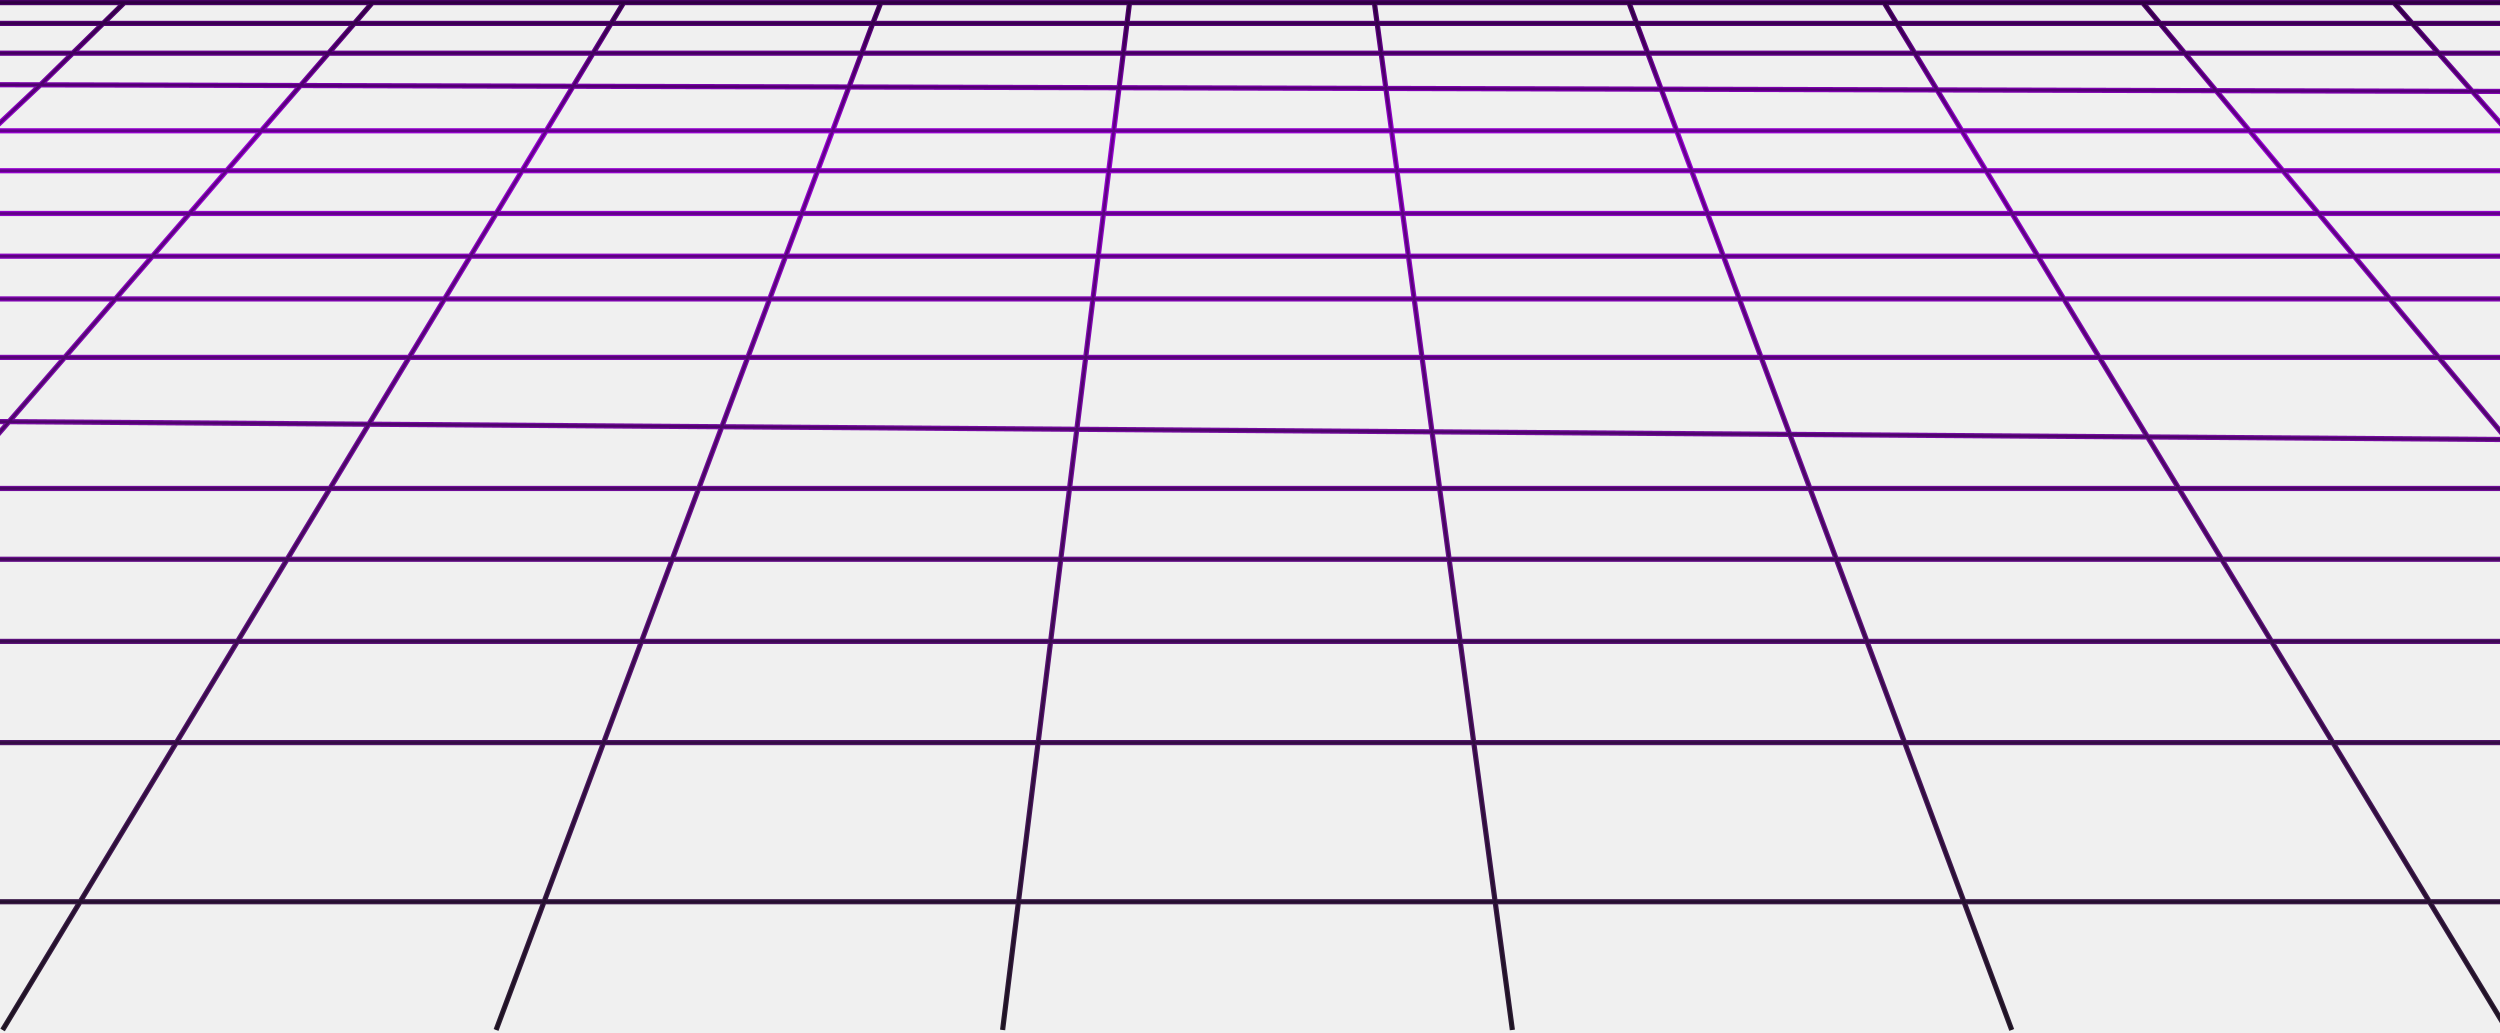
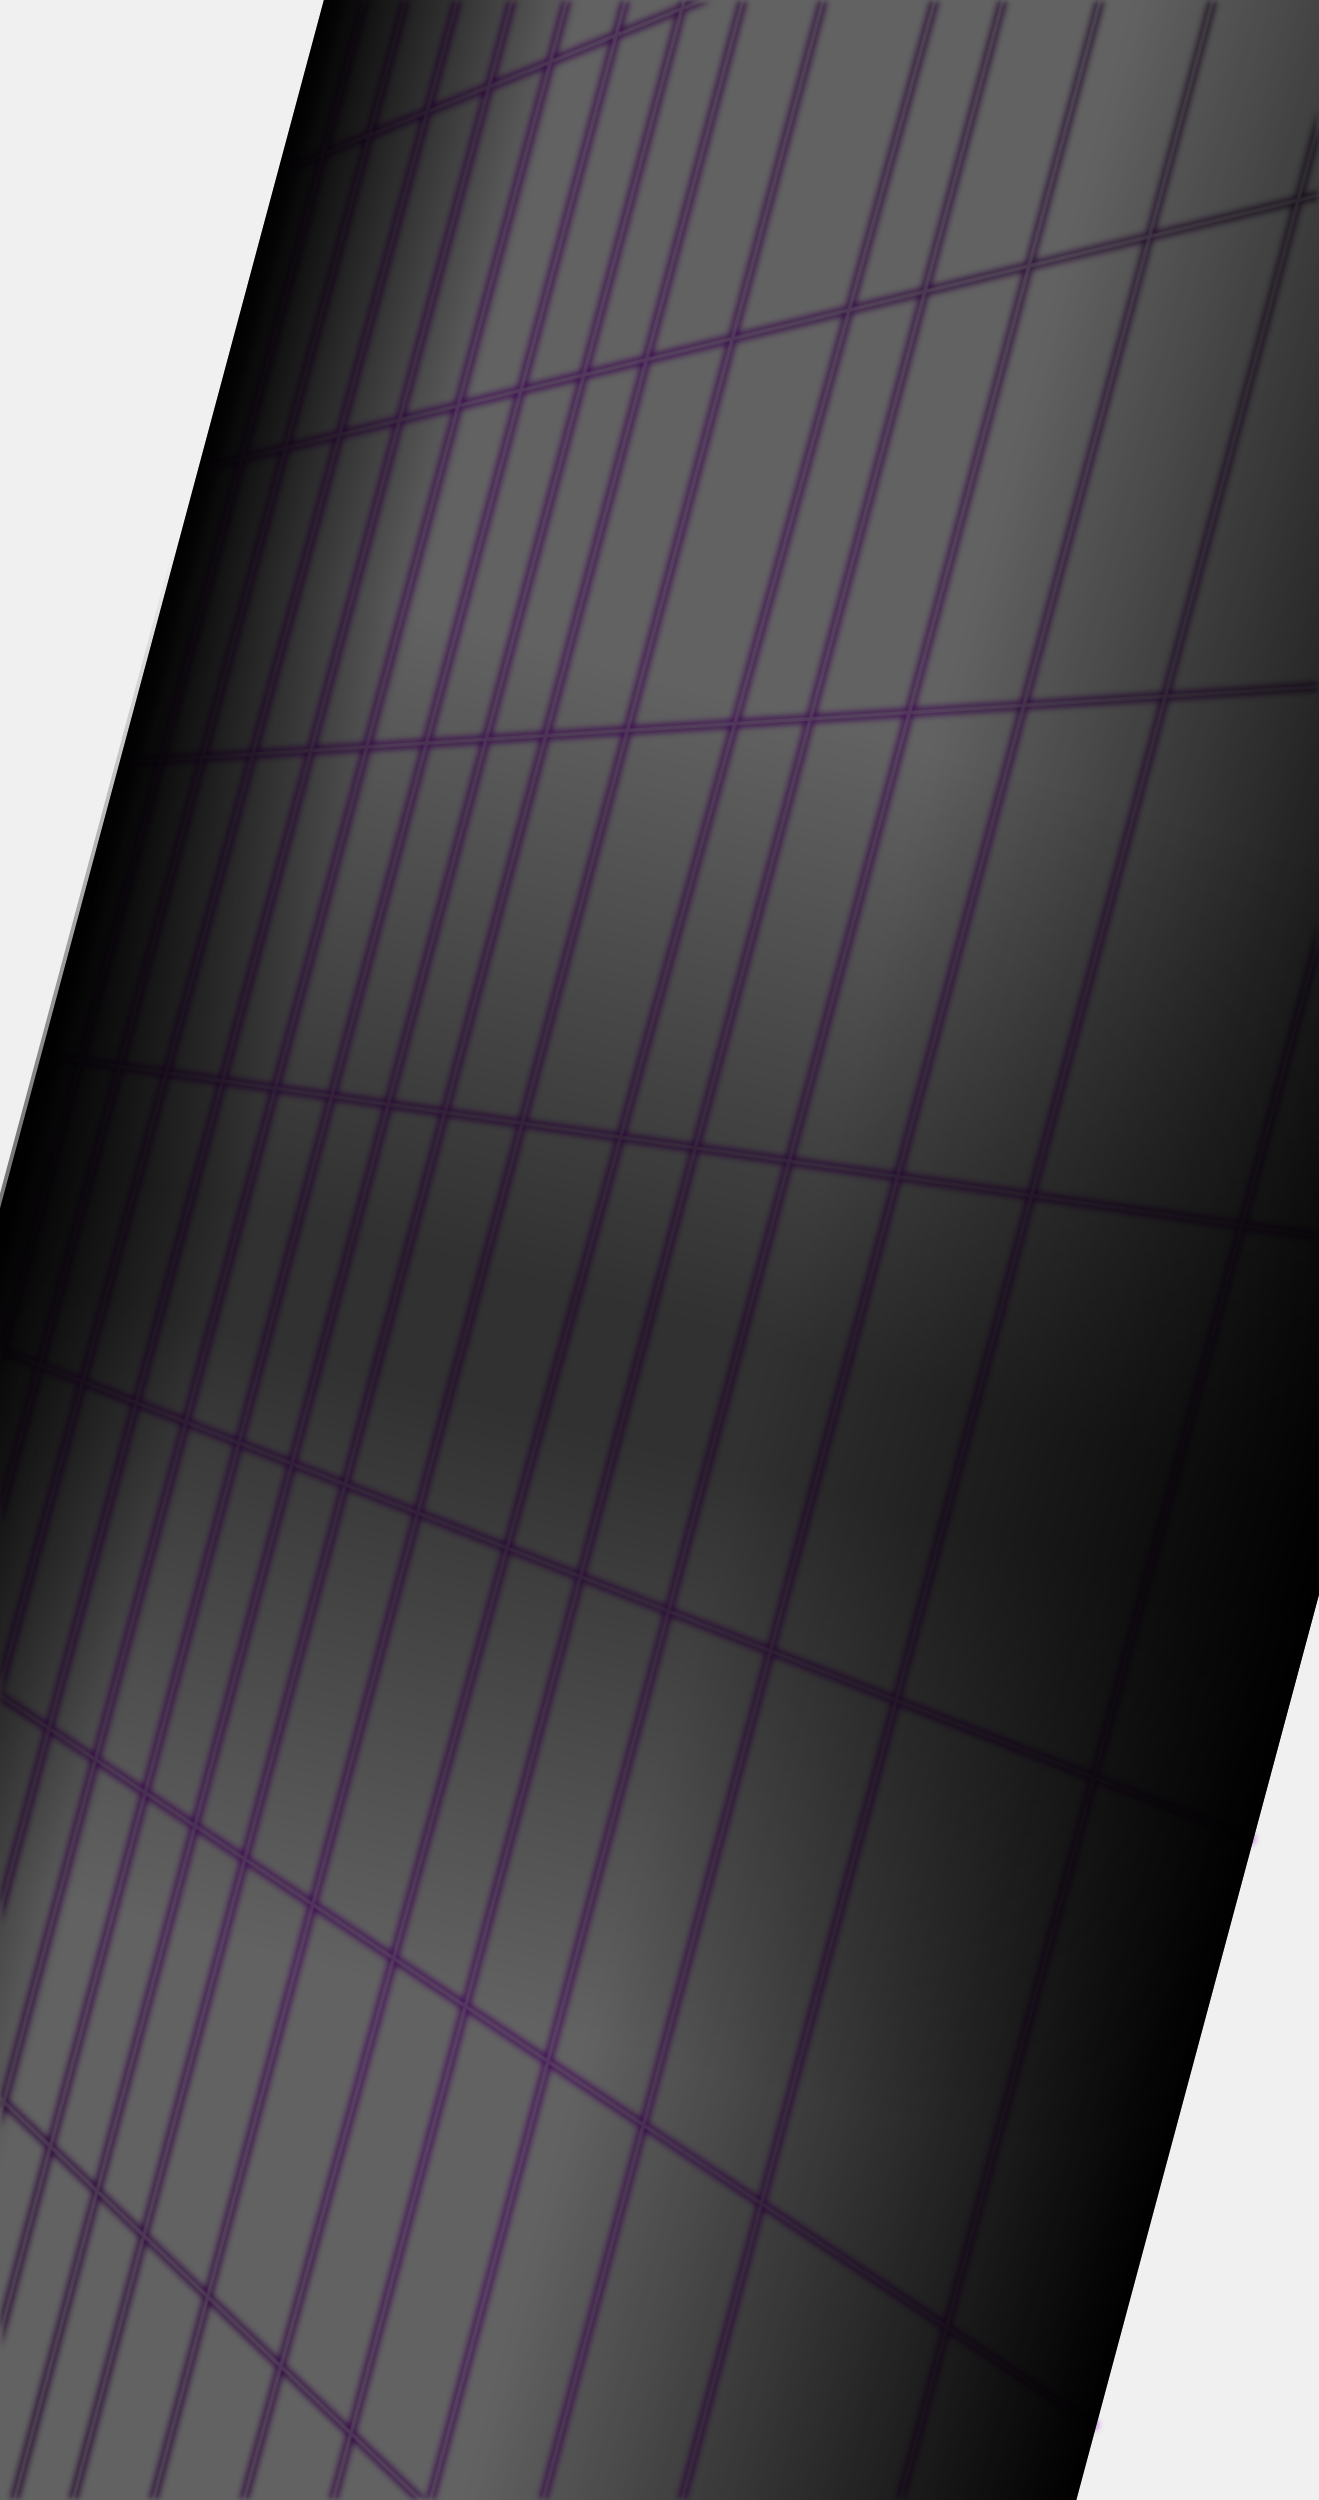
- <svg xmlns="http://www.w3.org/2000/svg" width="1920" height="793" viewBox="0 0 1920 793" fill="none">
-   <path d="M2 791L479 2M770 791L782.167 692.537M782.167 692.537L797.27 570.322M782.167 692.537H417.847M782.167 692.537H1148.27M797.27 570.322L806.876 492.588M797.27 570.322H1131.85M797.27 570.322H463.583M806.876 492.588L814.667 429.537M806.876 492.588H492.673M806.876 492.588H1121.41M814.667 429.537L821.392 375.123M814.667 429.537H1112.94M814.667 429.537H516.268M821.392 375.123L827.006 329.688M821.392 375.123H536.631M821.392 375.123H1105.63M827.006 329.688L833.826 274.501M827.006 329.688L1099.79 331.641M827.006 329.688L554.364 327.736M833.826 274.501L839.376 229.588M833.826 274.501H574.286M833.826 274.501H1092.11M839.376 229.588L843.432 196.767M839.376 229.588H591.094M839.376 229.588H1086.08M843.432 196.767L847.488 163.946M843.432 196.767H1081.67M843.432 196.767H603.376M847.488 163.946L851.544 131.125M847.488 163.946H615.659M847.488 163.946H1077.26M851.544 131.125L855.333 100.463M851.544 131.125H1072.85M851.544 131.125H627.941M855.333 100.463L859.422 67.371M855.333 100.463H639.415M855.333 100.463H1068.73M859.422 67.371L862.697 40.867M859.422 67.371L652.007 66.815M859.422 67.371L1064.36 67.921M862.697 40.867L865.525 17.979M862.697 40.867H1060.72M862.697 40.867H661.718M865.525 17.979L867.5 2M865.525 17.979H670.283M865.525 17.979H1057.65M867.5 2H286M867.5 2H1055.5M1161.5 791L1148.27 692.537M1148.27 692.537L1131.85 570.322M1148.27 692.537H1508.31M1131.85 570.322L1121.41 492.588M1131.85 570.322H1462.77M1121.41 492.588L1112.94 429.537M1121.41 492.588H1433.8M1112.94 429.537L1105.63 375.123M1112.94 429.537H1410.31M1105.63 375.123L1099.79 331.641M1105.63 375.123H1390.03M1099.79 331.641L1092.11 274.501M1099.79 331.641L1374.56 333.608M1092.11 274.501L1086.08 229.588M1092.11 274.501H1352.54M1086.08 229.588L1081.67 196.767M1086.08 229.588H1335.8M1081.67 196.767L1077.26 163.946M1081.67 196.767H1323.57M1077.26 163.946L1072.85 131.125M1077.26 163.946H1311.34M1072.85 131.125L1068.73 100.463M1072.85 131.125H1299.11M1068.73 100.463L1064.36 67.921M1068.73 100.463H1287.69M1064.36 67.921L1060.72 40.867M1064.36 67.921L1275.78 68.489M1060.72 40.867L1057.65 17.979M1060.72 40.867H1265.48M1057.65 17.979L1055.5 2M1057.65 17.979H1256.95M1055.5 2H1251M1545 791L1508.31 692.537M1508.31 692.537L1462.77 570.322M1508.31 692.537H1865.79M1462.77 570.322L1433.8 492.588M1462.77 570.322H1791.67M1433.8 492.588L1410.31 429.537M1433.8 492.588H1744.52M1410.31 429.537L1390.03 375.123M1410.31 429.537H1706.29M1390.03 375.123L1374.56 333.608M1390.03 375.123H1673.29M1374.56 333.608L1352.54 274.501M1374.56 333.608L1649.3 335.575M1352.54 274.501L1335.8 229.588M1352.54 274.501H1612.26M1335.8 229.588L1323.57 196.767M1335.8 229.588H1585.02M1323.57 196.767L1311.34 163.946M1323.57 196.767H1565.12M1311.34 163.946L1299.11 131.125M1311.34 163.946H1545.21M1299.11 131.125L1287.69 100.463M1299.11 131.125H1525.31M1287.69 100.463L1275.78 68.489M1287.69 100.463H1506.71M1275.78 68.489L1265.48 40.867M1275.78 68.489L1487.67 69.058M1265.48 40.867L1256.95 17.979M1265.48 40.867H1470.57M1256.95 17.979L1251 2M1256.95 17.979H1456.69M1251 2H1447M1925.5 791L1865.79 692.537M1865.79 692.537L1791.67 570.322M1865.79 692.537H1925.5M1791.67 570.322L1744.52 492.588M1791.67 570.322H1925.5M1744.52 492.588L1706.29 429.537M1744.52 492.588H1925.5M1706.29 429.537L1673.29 375.123M1706.29 429.537H1925.5M1673.29 375.123L1649.3 335.575M1673.29 375.123H1925.5M1649.3 335.575L1612.26 274.501M1649.3 335.575L1925.5 337.552L1872.89 274.501M1612.26 274.501L1585.02 229.588M1612.26 274.501H1872.89M1585.02 229.588L1565.12 196.767M1585.02 229.588H1835.41M1565.12 196.767L1545.21 163.946M1565.12 196.767H1808.02M1545.21 163.946L1525.31 131.125M1545.21 163.946H1780.64M1525.31 131.125L1506.71 100.463M1525.31 131.125H1753.25M1506.71 100.463L1487.67 69.058M1506.71 100.463H1727.66M1487.67 69.058L1470.57 40.867M1487.67 69.058L1701.94 69.633M1470.57 40.867L1456.69 17.979M1470.57 40.867H1677.93M1456.69 17.979L1447 2M1456.69 17.979H1658.83M1447 2H1645.5M1872.89 274.501L1835.41 229.588M1872.89 274.501H1925.5M1835.41 229.588L1808.02 196.767M1835.41 229.588H1925.5M1808.02 196.767L1780.64 163.946M1808.02 196.767H1925.5M1780.64 163.946L1753.25 131.125M1780.64 163.946H1925.5M1753.25 131.125L1727.66 100.463M1753.25 131.125H1925.5M1727.66 100.463L1701.94 69.633M1727.66 100.463H1925.5L1898.73 70.161M1701.94 69.633L1677.93 40.867M1701.94 69.633L1898.73 70.161M1677.93 40.867L1658.83 17.979M1677.93 40.867H1872.84M1658.83 17.979L1645.5 2M1658.83 17.979H1852.62M1645.5 2H1838.5M1898.73 70.161L1872.84 40.867M1898.73 70.161L1925.5 70.233M1872.84 40.867L1852.62 17.979M1872.84 40.867H1925.5M1852.62 17.979L1838.5 2M1852.62 17.979H1925.5M1838.5 2H1925.5M381 791L417.847 692.537M417.847 692.537L463.583 570.322M417.847 692.537H-5M463.583 570.322L492.673 492.588M463.583 570.322H-5M492.673 492.588L516.268 429.537M492.673 492.588H-5M516.268 429.537L536.631 375.123M516.268 429.537H-5M536.631 375.123L554.364 327.736M536.631 375.123H-5M554.364 327.736L574.286 274.501M554.364 327.736L6.911 323.818M574.286 274.501L591.094 229.588M574.286 274.501H49.679M591.094 229.588L603.376 196.767M591.094 229.588H88.629M603.376 196.767L615.659 163.946M603.376 196.767H117.093M615.659 163.946L627.941 131.125M615.659 163.946H145.556M627.941 131.125L639.415 100.463M627.941 131.125H174.019M639.415 100.463L652.007 66.815M639.415 100.463H200.61M652.007 66.815L661.718 40.867M652.007 66.815L230.772 65.684M661.718 40.867L670.283 17.979M661.718 40.867H252.293M670.283 17.979L676.5 2M670.283 17.979H272.143M-5 337.552L6.911 323.818M6.911 323.818L49.679 274.501M6.911 323.818L-5 323.732M49.679 274.501L88.629 229.588M49.679 274.501H-5M88.629 229.588L117.093 196.767M88.629 229.588H-5M117.093 196.767L145.556 163.946M117.093 196.767H-5M145.556 163.946L174.019 131.125M145.556 163.946H-5M174.019 131.125L200.61 100.463M174.019 131.125H-6.5V100.463M200.61 100.463L230.772 65.684M200.61 100.463H-6.5M230.772 65.684L252.293 40.867M230.772 65.684L31.046 65.148M252.293 40.867L272.143 17.979M252.293 40.867H55.829M272.143 17.979L286 2M272.143 17.979H79.191M286 2H95.5M-6.5 100.463L31.046 65.148M31.046 65.148L55.829 40.867M31.046 65.148L-5 65.051M55.829 40.867L79.191 17.979M55.829 40.867H-5M79.191 17.979L95.5 2M79.191 17.979H-5M95.5 2H-5" stroke="url(#paint0_linear_35_122)" stroke-width="4" />
-   <path opacity="0.35" d="M2 791L479 2M770 791L782.167 692.537M782.167 692.537L797.27 570.322M782.167 692.537H417.847M782.167 692.537H1148.27M797.27 570.322L806.876 492.588M797.27 570.322H1131.85M797.27 570.322H463.583M806.876 492.588L814.667 429.537M806.876 492.588H492.673M806.876 492.588H1121.41M814.667 429.537L821.392 375.123M814.667 429.537H1112.94M814.667 429.537H516.268M821.392 375.123L827.006 329.688M821.392 375.123H536.631M821.392 375.123H1105.63M827.006 329.688L833.826 274.501M827.006 329.688L1099.79 331.641M827.006 329.688L554.364 327.737M833.826 274.501L839.376 229.588M833.826 274.501H574.286M833.826 274.501H1092.11M839.376 229.588L843.432 196.767M839.376 229.588H591.094M839.376 229.588H1086.08M843.432 196.767L847.488 163.946M843.432 196.767H1081.67M843.432 196.767H603.376M847.488 163.946L851.544 131.125M847.488 163.946H615.659M847.488 163.946H1077.26M851.544 131.125L855.333 100.463M851.544 131.125H1072.85M851.544 131.125H627.941M855.333 100.463L859.422 67.371M855.333 100.463H639.415M855.333 100.463H1068.73M859.422 67.371L862.697 40.867M859.422 67.371L652.007 66.815M859.422 67.371L1064.36 67.921M862.697 40.867L865.525 17.979M862.697 40.867H1060.72M862.697 40.867H661.718M865.525 17.979L867.5 2M865.525 17.979H670.283M865.525 17.979H1057.65M867.5 2H286M867.5 2H1055.5M1161.5 791L1148.27 692.537M1148.27 692.537L1131.85 570.322M1148.27 692.537H1508.31M1131.85 570.322L1121.41 492.588M1131.85 570.322H1462.77M1121.41 492.588L1112.94 429.537M1121.41 492.588H1433.8M1112.94 429.537L1105.63 375.123M1112.94 429.537H1410.31M1105.63 375.123L1099.79 331.641M1105.63 375.123H1390.03M1099.79 331.641L1092.11 274.501M1099.79 331.641L1374.56 333.608M1092.11 274.501L1086.08 229.588M1092.11 274.501H1352.54M1086.08 229.588L1081.67 196.767M1086.08 229.588H1335.8M1081.67 196.767L1077.26 163.946M1081.67 196.767H1323.57M1077.26 163.946L1072.85 131.125M1077.26 163.946H1311.34M1072.85 131.125L1068.73 100.463M1072.85 131.125H1299.11M1068.73 100.463L1064.36 67.921M1068.73 100.463H1287.69M1064.36 67.921L1060.72 40.867M1064.36 67.921L1275.78 68.489M1060.72 40.867L1057.65 17.979M1060.72 40.867H1265.48M1057.65 17.979L1055.5 2M1057.65 17.979H1256.95M1055.5 2H1251M1545 791L1508.31 692.537M1508.31 692.537L1462.77 570.322M1508.31 692.537H1865.79M1462.77 570.322L1433.8 492.588M1462.77 570.322H1791.67M1433.8 492.588L1410.31 429.537M1433.8 492.588H1744.52M1410.31 429.537L1390.03 375.123M1410.31 429.537H1706.29M1390.03 375.123L1374.56 333.608M1390.03 375.123H1673.29M1374.56 333.608L1352.54 274.501M1374.56 333.608L1649.3 335.575M1352.54 274.501L1335.8 229.588M1352.54 274.501H1612.26M1335.8 229.588L1323.57 196.767M1335.8 229.588H1585.02M1323.57 196.767L1311.34 163.946M1323.57 196.767H1565.12M1311.34 163.946L1299.11 131.125M1311.34 163.946H1545.21M1299.11 131.125L1287.69 100.463M1299.11 131.125H1525.31M1287.69 100.463L1275.78 68.489M1287.69 100.463H1506.71M1275.78 68.489L1265.48 40.867M1275.78 68.489L1487.67 69.058M1265.48 40.867L1256.95 17.979M1265.48 40.867H1470.57M1256.95 17.979L1251 2M1256.95 17.979H1456.69M1251 2H1447M1925.5 791L1865.79 692.537M1865.79 692.537L1791.67 570.322M1865.79 692.537H1925.5M1791.67 570.322L1744.52 492.588M1791.67 570.322H1925.5M1744.52 492.588L1706.29 429.537M1744.52 492.588H1925.5M1706.29 429.537L1673.29 375.123M1706.29 429.537H1925.5M1673.29 375.123L1649.3 335.575M1673.29 375.123H1925.5M1649.3 335.575L1612.26 274.501M1649.3 335.575L1925.5 337.552L1872.89 274.501M1612.26 274.501L1585.02 229.588M1612.26 274.501H1872.89M1585.02 229.588L1565.12 196.767M1585.02 229.588H1835.41M1565.12 196.767L1545.21 163.946M1565.12 196.767H1808.02M1545.21 163.946L1525.31 131.125M1545.21 163.946H1780.64M1525.31 131.125L1506.71 100.463M1525.31 131.125H1753.25M1506.71 100.463L1487.67 69.058M1506.71 100.463H1727.66M1487.67 69.058L1470.57 40.867M1487.67 69.058L1701.94 69.633M1470.57 40.867L1456.69 17.979M1470.57 40.867H1677.93M1456.69 17.979L1447 2M1456.69 17.979H1658.83M1447 2H1645.5M1872.89 274.501L1835.41 229.588M1872.89 274.501H1925.5M1835.41 229.588L1808.02 196.767M1835.41 229.588H1925.5M1808.02 196.767L1780.64 163.946M1808.02 196.767H1925.5M1780.64 163.946L1753.25 131.125M1780.64 163.946H1925.5M1753.25 131.125L1727.66 100.463M1753.25 131.125H1925.5M1727.66 100.463L1701.94 69.633M1727.66 100.463H1925.5L1898.73 70.161M1701.94 69.633L1677.93 40.867M1701.94 69.633L1898.73 70.161M1677.93 40.867L1658.83 17.979M1677.93 40.867H1872.84M1658.83 17.979L1645.5 2M1658.83 17.979H1852.62M1645.5 2H1838.5M1898.73 70.161L1872.84 40.867M1898.73 70.161L1925.5 70.233M1872.84 40.867L1852.62 17.979M1872.84 40.867H1925.5M1852.62 17.979L1838.5 2M1852.62 17.979H1925.5M1838.5 2H1925.5M381 791L417.847 692.537M417.847 692.537L463.583 570.322M417.847 692.537H-5M463.583 570.322L492.673 492.588M463.583 570.322H-5M492.673 492.588L516.268 429.537M492.673 492.588H-5M516.268 429.537L536.631 375.123M516.268 429.537H-5M536.631 375.123L554.364 327.737M536.631 375.123H-5M554.364 327.737L574.286 274.501M554.364 327.737L6.911 323.818M574.286 274.501L591.094 229.588M574.286 274.501H49.679M591.094 229.588L603.376 196.767M591.094 229.588H88.629M603.376 196.767L615.659 163.946M603.376 196.767H117.093M615.659 163.946L627.941 131.125M615.659 163.946H145.556M627.941 131.125L639.415 100.463M627.941 131.125H174.019M639.415 100.463L652.007 66.815M639.415 100.463H200.61M652.007 66.815L661.718 40.867M652.007 66.815L230.772 65.684M661.718 40.867L670.283 17.979M661.718 40.867H252.293M670.283 17.979L676.5 2M670.283 17.979H272.143M-5 337.552L6.911 323.818M6.911 323.818L49.679 274.501M6.911 323.818L-5 323.732M49.679 274.501L88.629 229.588M49.679 274.501H-5M88.629 229.588L117.093 196.767M88.629 229.588H-5M117.093 196.767L145.556 163.946M117.093 196.767H-5M145.556 163.946L174.019 131.125M145.556 163.946H-5M174.019 131.125L200.61 100.463M174.019 131.125H-6.5V100.463M200.61 100.463L230.772 65.684M200.61 100.463H-6.5M230.772 65.684L252.293 40.867M230.772 65.684L31.046 65.148M252.293 40.867L272.143 17.979M252.293 40.867H55.829M272.143 17.979L286 2M272.143 17.979H79.191M286 2H95.5M-6.5 100.463L31.046 65.148M31.046 65.148L55.829 40.867M31.046 65.148L-5 65.051M55.829 40.867L79.191 17.979M55.829 40.867H-5M79.191 17.979L95.5 2M79.191 17.979H-5M95.5 2H-5" stroke="black" stroke-width="2" />
+ <svg xmlns="http://www.w3.org/2000/svg" width="375" height="711" viewBox="0 0 375 711" fill="none">
+   <g filter="url(#filter0_f_78_137)">
+     <path d="M268.126 852.76L-51.215 547.864M356.41 523.282L311.114 505.55M311.114 505.55L254.891 483.541M311.114 505.55L269.234 661.846M311.114 505.55L353.198 348.488M254.891 483.541L219.131 469.542M254.891 483.541L293.352 340.002M254.891 483.541L216.533 626.695M219.131 469.542L190.125 458.187M219.131 469.542L183.012 604.338M219.131 469.542L255.287 334.604M190.125 458.187L165.093 448.388M190.125 458.187L224.412 330.226M190.125 458.187L155.824 586.203M165.093 448.388L144.192 440.206M165.093 448.388L132.359 570.553M165.093 448.388L197.767 326.448M144.192 440.206L118.804 430.267M144.192 440.206L176.474 323.429M144.192 440.206L111.925 556.924M118.804 430.267L98.142 422.179M118.804 430.267L88.969 541.612M118.804 430.267L148.494 319.462M98.142 422.179L83.044 416.269M98.142 422.179L69.602 528.695M98.142 422.179L126.501 316.343M83.044 416.269L67.945 410.358M83.044 416.269L110.429 314.064M83.044 416.269L55.449 519.255M67.945 410.358L52.846 404.447M67.945 410.358L41.295 509.815M67.945 410.358L94.357 311.785M52.846 404.447L38.741 398.926M52.846 404.447L78.286 309.506M52.846 404.447L27.142 500.375M38.741 398.926L23.517 392.966M38.741 398.926L13.921 491.556M38.741 398.926L63.271 307.377M23.517 392.966L11.325 388.193M23.517 392.966L-0.589 481.878M23.517 392.966L47.336 305.118M11.325 388.193L0.795 384.071M11.325 388.193L34.088 303.239M11.325 388.193L-11.778 474.415M0.795 384.071L-6.555 381.194M0.795 384.071L-21.648 467.832M0.795 384.071L22.88 301.65M-6.555 381.194L-73.4 630.662M-6.555 381.194L15.056 300.54M401.414 355.325L353.198 348.488M353.198 348.488L293.352 340.002M353.198 348.488L394.586 194.028M293.352 340.002L255.287 334.604M293.352 340.002L331.392 198.035M255.287 334.604L224.412 330.226M255.287 334.604L291.198 200.584M224.412 330.226L197.767 326.448M224.412 330.226L258.596 202.651M197.767 326.448L176.474 323.429M197.767 326.448L230.46 204.435M176.474 323.429L148.494 319.462M176.474 323.429L208.994 205.797M148.494 319.462L126.501 316.343M148.494 319.462L178.431 207.735M126.501 316.343L110.429 314.064M126.501 316.343L155.208 209.207M110.429 314.064L94.357 311.785M110.429 314.064L138.237 210.283M94.357 311.785L78.286 309.506M94.357 311.785L121.266 211.359M78.286 309.506L63.271 307.377M78.286 309.506L104.296 212.435M63.271 307.377L47.336 305.118M63.271 307.377L88.441 213.441M47.336 305.118L34.088 303.239M47.336 305.118L71.908 214.489M34.088 303.239L22.88 301.65M34.088 303.239L57.626 215.395M22.88 301.65L15.056 300.54M22.88 301.65L45.791 216.145M15.056 300.54L37.529 216.669M445.498 190.8L394.586 194.028M394.586 194.028L331.392 198.035M394.586 194.028L435.678 40.668M331.392 198.035L291.198 200.584M331.392 198.035L369.199 56.936M291.198 200.584L258.596 202.651M291.198 200.584L326.916 67.283M258.596 202.651L230.46 204.435M258.596 202.651L292.619 75.675M230.46 204.435L208.994 205.797M230.46 204.435L263.021 82.918M208.994 205.797L178.431 207.735M208.994 205.797L241.508 88.182M178.431 207.735L155.208 209.207M178.431 207.735L208.287 96.312M155.208 209.207L138.237 210.283M155.208 209.207L183.856 102.29M138.237 210.283L121.266 211.359M138.237 210.283L166.003 106.659M121.266 211.359L104.296 212.435M121.266 211.359L148.15 111.027M104.296 212.435L88.441 213.441M104.296 212.435L130.297 115.396M88.441 213.441L71.908 214.489M88.441 213.441L113.619 119.477M71.908 214.489L57.626 215.395M71.908 214.489L96.536 123.658M57.626 215.395L45.791 216.145M57.626 215.395L81.201 127.41M45.791 216.145L37.529 216.669M45.791 216.145L68.751 130.457M37.529 216.669L60.059 132.583M489.238 27.562L435.678 40.668M435.678 40.668L369.199 56.936M435.678 40.668L442.543 15.05M369.199 56.936L326.916 67.283M369.199 56.936L384.584 -0.48M326.916 67.283L292.619 75.675M326.916 67.283L347.719 -10.357M292.619 75.675L263.021 82.918M292.619 75.675L317.818 -18.369M263.021 82.918L241.508 88.182M263.021 82.918L292.013 -25.284M241.508 88.182L208.287 96.312M241.508 88.182L274.195 -30.058L238.246 -15.499M208.287 96.312L183.856 102.29M208.287 96.312L238.246 -15.499M183.856 102.29L166.003 106.659M183.856 102.29L212.639 -5.128M166.003 106.659L148.15 111.027M166.003 106.659L193.926 2.451M148.15 111.027L130.297 115.396M148.15 111.027L175.212 10.03M130.297 115.396L113.619 119.477M130.297 115.396L156.499 17.609M113.619 119.477L96.536 123.658M113.619 119.477L139.017 24.689M96.536 123.658L81.201 127.41M96.536 123.658L121.439 31.808M81.201 127.41L68.751 130.457M81.201 127.41L105.038 38.45M68.751 130.457L60.059 132.583M68.751 130.457L91.988 43.736M60.059 132.583L82.878 47.425M238.246 -15.499L212.639 -5.128M238.246 -15.499L244.294 -38.07M212.639 -5.128L193.926 2.451M212.639 -5.128L222.995 -43.777M193.926 2.451L175.212 10.03M193.926 2.451L207.43 -47.948M175.212 10.03L156.499 17.609M175.212 10.03L191.865 -52.118M156.499 17.609L139.017 24.689M156.499 17.609L176.3 -56.289M139.017 24.689L121.439 31.808M139.017 24.689L161.759 -60.185L144.311 -52.55M121.439 31.808L105.038 38.45M121.439 31.808L144.311 -52.55M105.038 38.45L91.988 43.736M105.038 38.45L127.443 -45.168M91.988 43.736L82.878 47.425M91.988 43.736L114.264 -39.4M82.878 47.425L105.063 -35.373M144.311 -52.55L127.443 -45.168M144.311 -52.55L147.423 -64.027M127.443 -45.168L114.264 -39.4M127.443 -45.168L133.496 -67.758M114.264 -39.4L105.063 -35.373M114.264 -39.4L122.642 -70.667M105.063 -35.373L115.064 -72.697M311.693 690.166L269.234 661.846M269.234 661.846L216.533 626.695M269.234 661.846L220.627 843.252M216.533 626.695L183.012 604.338M216.533 626.695L162.668 827.721M183.012 604.338L155.824 586.203M183.012 604.338L125.804 817.844M155.824 586.203L132.359 570.553M155.824 586.203L95.903 809.832M132.359 570.553L111.925 556.924M132.359 570.553L70.097 802.917M111.925 556.924L88.969 541.612M111.925 556.924L47.136 791.288M88.969 541.612L69.602 528.695M88.969 541.612L28.664 766.673M69.602 528.695L55.449 519.255M69.602 528.695L11.842 744.256M55.449 519.255L41.295 509.815M55.449 519.255L-0.451 727.874M41.295 509.815L27.142 500.375M41.295 509.815L-12.744 711.493M27.142 500.375L13.921 491.556M27.142 500.375L-25.037 695.111M13.921 491.556L-0.589 481.878M13.921 491.556L-36.521 679.807M-0.589 481.878L-11.778 474.415M-0.589 481.878L-49.548 662.448M-11.778 474.415L-21.648 467.832M-11.778 474.415L-58.843 650.062M-21.648 467.832L-28.511 463.135M-21.648 467.832L-67.416 638.638M52.28 798.143L47.136 791.288M47.136 791.288L28.664 766.673M47.136 791.288L45.726 796.387M28.664 766.673L11.842 744.256M28.664 766.673L22.379 790.131M11.842 744.256L-0.451 727.874M11.842 744.256L1.079 784.424M-0.451 727.874L-12.744 711.493M-0.451 727.874L-14.486 780.253M-12.744 711.493L-25.037 695.111M-12.744 711.493L-30.051 776.083M-25.037 695.111L-36.521 679.807M-25.037 695.111L-45.788 772.556L-60.329 768.659M-36.521 679.807L-49.548 662.448M-36.521 679.807L-60.329 768.659M-49.548 662.448L-58.843 650.062M-49.548 662.448L-72.761 748.064M-58.843 650.062L-67.416 638.638M-58.843 650.062L-81.427 734.347M-67.416 638.638L-73.4 630.662M-67.416 638.638L-89.596 721.416M-73.4 630.662L-95.299 712.389M-60.329 768.659L-72.761 748.064M-72.761 748.064L-81.427 734.347M-72.761 748.064L-76.95 763.516M-81.427 734.347L-89.596 721.416M-81.427 734.347L-88.419 760.443M-89.596 721.416L-95.299 712.389M-89.596 721.416L-99.274 757.534M-95.299 712.389L-106.851 755.504" stroke="url(#paint0_linear_78_137)" stroke-width="2" />
+   </g>
+   <g opacity="0.35" filter="url(#filter1_f_78_137)">
+     <path d="M268.126 852.76L-51.215 547.864M356.41 523.282L311.114 505.55M311.114 505.55L254.891 483.541M311.114 505.55L269.234 661.846M311.114 505.55L353.198 348.488M254.891 483.541L219.131 469.542M254.891 483.541L293.352 340.002M254.891 483.541L216.533 626.695M219.131 469.542L190.125 458.187M219.131 469.542L183.012 604.338M219.131 469.542L255.287 334.604M190.125 458.187L165.093 448.388M190.125 458.187L224.412 330.226M190.125 458.187L155.824 586.203M165.093 448.388L144.192 440.206M165.093 448.388L132.359 570.553M165.093 448.388L197.767 326.448M144.192 440.206L118.804 430.267M144.192 440.206L176.474 323.429M144.192 440.206L111.925 556.924M118.804 430.267L98.142 422.179M118.804 430.267L88.969 541.612M118.804 430.267L148.494 319.462M98.142 422.179L83.044 416.269M98.142 422.179L69.602 528.695M98.142 422.179L126.501 316.343M83.044 416.269L67.945 410.358M83.044 416.269L110.429 314.064M83.044 416.269L55.449 519.255M67.945 410.358L52.846 404.447M67.945 410.358L41.295 509.815M67.945 410.358L94.357 311.785M52.846 404.447L38.741 398.926M52.846 404.447L78.286 309.506M52.846 404.447L27.142 500.375M38.741 398.926L23.517 392.966M38.741 398.926L13.921 491.556M38.741 398.926L63.271 307.377M23.517 392.966L11.325 388.193M23.517 392.966L-0.589 481.878M23.517 392.966L47.336 305.118M11.325 388.193L0.795 384.071M11.325 388.193L34.088 303.239M11.325 388.193L-11.778 474.415M0.795 384.071L-6.555 381.194M0.795 384.071L-21.648 467.832M0.795 384.071L22.88 301.65M-6.555 381.194L-73.4 630.662M-6.555 381.194L15.056 300.54M401.414 355.325L353.198 348.488M353.198 348.488L293.352 340.002M353.198 348.488L394.586 194.028M293.352 340.002L255.287 334.604M293.352 340.002L331.392 198.035M255.287 334.604L224.412 330.226M255.287 334.604L291.198 200.584M224.412 330.226L197.767 326.448M224.412 330.226L258.596 202.651M197.767 326.448L176.474 323.429M197.767 326.448L230.46 204.435M176.474 323.429L148.494 319.462M176.474 323.429L208.994 205.797M148.494 319.462L126.501 316.343M148.494 319.462L178.431 207.735M126.501 316.343L110.429 314.064M126.501 316.343L155.208 209.207M110.429 314.064L94.357 311.785M110.429 314.064L138.237 210.283M94.357 311.785L78.286 309.506M94.357 311.785L121.266 211.359M78.286 309.506L63.271 307.377M78.286 309.506L104.296 212.435M63.271 307.377L47.336 305.118M63.271 307.377L88.441 213.441M47.336 305.118L34.088 303.239M47.336 305.118L71.908 214.489M34.088 303.239L22.88 301.65M34.088 303.239L57.626 215.395M22.88 301.65L15.056 300.54M22.88 301.65L45.791 216.145M15.056 300.54L37.529 216.669M445.498 190.8L394.586 194.028M394.586 194.028L331.392 198.035M394.586 194.028L435.678 40.668M331.392 198.035L291.198 200.584M331.392 198.035L369.199 56.936M291.198 200.584L258.596 202.651M291.198 200.584L326.916 67.283M258.596 202.651L230.46 204.435M258.596 202.651L292.619 75.675M230.46 204.435L208.994 205.797M230.46 204.435L263.021 82.918M208.994 205.797L178.431 207.735M208.994 205.797L241.508 88.182M178.431 207.735L155.208 209.207M178.431 207.735L208.287 96.312M155.208 209.207L138.237 210.283M155.208 209.207L183.856 102.29M138.237 210.283L121.266 211.359M138.237 210.283L166.003 106.659M121.266 211.359L104.296 212.435M121.266 211.359L148.15 111.027M104.296 212.435L88.441 213.441M104.296 212.435L130.297 115.396M88.441 213.441L71.908 214.489M88.441 213.441L113.619 119.477M71.908 214.489L57.626 215.395M71.908 214.489L96.536 123.658M57.626 215.395L45.791 216.145M57.626 215.395L81.201 127.41M45.791 216.145L37.529 216.669M45.791 216.145L68.751 130.457M37.529 216.669L60.059 132.583M489.238 27.562L435.678 40.668M435.678 40.668L369.199 56.936M435.678 40.668L442.543 15.05M369.199 56.936L326.916 67.283M369.199 56.936L384.584 -0.48M326.916 67.283L292.619 75.675M326.916 67.283L347.719 -10.357M292.619 75.675L263.021 82.918M292.619 75.675L317.818 -18.369M263.021 82.918L241.508 88.182M263.021 82.918L292.013 -25.284M241.508 88.182L208.287 96.312M241.508 88.182L274.195 -30.058L238.246 -15.499M208.287 96.312L183.856 102.29M208.287 96.312L238.246 -15.499M183.856 102.29L166.003 106.659M183.856 102.29L212.639 -5.128M166.003 106.659L148.15 111.027M166.003 106.659L193.926 2.451M148.15 111.027L130.297 115.396M148.15 111.027L175.212 10.03M130.297 115.396L113.619 119.477M130.297 115.396L156.499 17.609M113.619 119.477L96.536 123.658M113.619 119.477L139.017 24.689M96.536 123.658L81.201 127.41M96.536 123.658L121.439 31.808M81.201 127.41L68.751 130.457M81.201 127.41L105.038 38.45M68.751 130.457L60.059 132.583M68.751 130.457L91.988 43.736M60.059 132.583L82.878 47.425M238.246 -15.499L212.639 -5.128M238.246 -15.499L244.294 -38.07M212.639 -5.128L193.926 2.451M212.639 -5.128L222.995 -43.777M193.926 2.451L175.212 10.03M193.926 2.451L207.43 -47.948M175.212 10.03L156.499 17.609M175.212 10.03L191.865 -52.118M156.499 17.609L139.017 24.689M156.499 17.609L176.3 -56.289M139.017 24.689L121.439 31.808M139.017 24.689L161.759 -60.185L144.311 -52.55M121.439 31.808L105.038 38.45M121.439 31.808L144.311 -52.55M105.038 38.45L91.988 43.736M105.038 38.45L127.443 -45.168M91.988 43.736L82.878 47.425M91.988 43.736L114.264 -39.4M82.878 47.425L105.063 -35.373M144.311 -52.55L127.443 -45.168M144.311 -52.55L147.423 -64.027M127.443 -45.168L114.264 -39.4M127.443 -45.168L133.496 -67.758M114.264 -39.4L105.063 -35.373M114.264 -39.4L122.642 -70.667M105.063 -35.373L115.064 -72.697M311.693 690.166L269.234 661.846M269.234 661.846L216.533 626.695M269.234 661.846L220.627 843.252M216.533 626.695L183.012 604.338M216.533 626.695L162.668 827.721M183.012 604.338L155.824 586.203M183.012 604.338L125.804 817.844M155.824 586.203L132.359 570.553M155.824 586.203L95.903 809.832M132.359 570.553L111.925 556.924M132.359 570.553L70.097 802.917M111.925 556.924L88.969 541.612M111.925 556.924L47.136 791.288M88.969 541.612L69.602 528.695M88.969 541.612L28.664 766.673M69.602 528.695L55.449 519.255M69.602 528.695L11.842 744.256M55.449 519.255L41.295 509.815M55.449 519.255L-0.451 727.874M41.295 509.815L27.142 500.375M41.295 509.815L-12.744 711.493M27.142 500.375L13.921 491.556M27.142 500.375L-25.037 695.111M13.921 491.556L-0.589 481.878M13.921 491.556L-36.521 679.807M-0.589 481.878L-11.778 474.415M-0.589 481.878L-49.548 662.448M-11.778 474.415L-21.648 467.832M-11.778 474.415L-58.843 650.062M-21.648 467.832L-28.511 463.135M-21.648 467.832L-67.416 638.638M52.28 798.143L47.136 791.288M47.136 791.288L28.664 766.673M47.136 791.288L45.726 796.387M28.664 766.673L11.842 744.256M28.664 766.673L22.379 790.131M11.842 744.256L-0.451 727.874M11.842 744.256L1.079 784.424M-0.451 727.874L-12.744 711.493M-0.451 727.874L-14.486 780.253M-12.744 711.493L-25.037 695.111M-12.744 711.493L-30.051 776.083M-25.037 695.111L-36.521 679.807M-25.037 695.111L-45.788 772.556L-60.329 768.659M-36.521 679.807L-49.548 662.448M-36.521 679.807L-60.329 768.659M-49.548 662.448L-58.843 650.062M-49.548 662.448L-72.761 748.064M-58.843 650.062L-67.416 638.638M-58.843 650.062L-81.427 734.347M-67.416 638.638L-73.4 630.662M-67.416 638.638L-89.596 721.416M-73.4 630.662L-95.299 712.389M-60.329 768.659L-72.761 748.064M-72.761 748.064L-81.427 734.347M-72.761 748.064L-76.95 763.516M-81.427 734.347L-89.596 721.416M-81.427 734.347L-88.419 760.443M-89.596 721.416L-95.299 712.389M-89.596 721.416L-99.274 757.534M-95.299 712.389L-106.851 755.504" stroke="white" />
+   </g>
+   <path opacity="0.2" d="M268.126 852.76L-51.215 547.864M356.41 523.282L311.114 505.55M311.114 505.55L254.891 483.541M311.114 505.55L269.234 661.846M311.114 505.55L353.198 348.488M254.891 483.541L219.131 469.542M254.891 483.541L293.352 340.002M254.891 483.541L216.533 626.695M219.131 469.542L190.125 458.187M219.131 469.542L183.012 604.338M219.131 469.542L255.287 334.604M190.125 458.187L165.093 448.388M190.125 458.187L224.412 330.226M190.125 458.187L155.824 586.203M165.093 448.388L144.192 440.206M165.093 448.388L132.359 570.553M165.093 448.388L197.767 326.448M144.192 440.206L118.804 430.267M144.192 440.206L176.474 323.429M144.192 440.206L111.925 556.924M118.804 430.267L98.142 422.179M118.804 430.267L88.969 541.612M118.804 430.267L148.494 319.462M98.142 422.179L83.044 416.269M98.142 422.179L69.602 528.695M98.142 422.179L126.501 316.343M83.044 416.269L67.945 410.358M83.044 416.269L110.429 314.064M83.044 416.269L55.449 519.255M67.945 410.358L52.846 404.447M67.945 410.358L41.295 509.815M67.945 410.358L94.357 311.785M52.846 404.447L38.741 398.926M52.846 404.447L78.286 309.506M52.846 404.447L27.142 500.375M38.741 398.926L23.517 392.966M38.741 398.926L13.921 491.556M38.741 398.926L63.271 307.377M23.517 392.966L11.325 388.193M23.517 392.966L-0.589 481.878M23.517 392.966L47.336 305.118M11.325 388.193L0.795 384.071M11.325 388.193L34.088 303.239M11.325 388.193L-11.778 474.415M0.795 384.071L-6.555 381.194M0.795 384.071L-21.648 467.832M0.795 384.071L22.88 301.65M-6.555 381.194L-73.4 630.662M-6.555 381.194L15.056 300.54M401.414 355.325L353.198 348.488M353.198 348.488L293.352 340.002M353.198 348.488L394.586 194.028M293.352 340.002L255.287 334.604M293.352 340.002L331.392 198.035M255.287 334.604L224.412 330.226M255.287 334.604L291.198 200.584M224.412 330.226L197.767 326.448M224.412 330.226L258.596 202.651M197.767 326.448L176.474 323.429M197.767 326.448L230.46 204.435M176.474 323.429L148.494 319.462M176.474 323.429L208.994 205.797M148.494 319.462L126.501 316.343M148.494 319.462L178.431 207.735M126.501 316.343L110.429 314.064M126.501 316.343L155.208 209.207M110.429 314.064L94.357 311.785M110.429 314.064L138.237 210.283M94.357 311.785L78.286 309.506M94.357 311.785L121.266 211.359M78.286 309.506L63.271 307.377M78.286 309.506L104.296 212.435M63.271 307.377L47.336 305.118M63.271 307.377L88.441 213.441M47.336 305.118L34.088 303.239M47.336 305.118L71.908 214.489M34.088 303.239L22.88 301.65M34.088 303.239L57.626 215.395M22.88 301.65L15.056 300.54M22.88 301.65L45.791 216.145M15.056 300.54L37.529 216.669M445.498 190.8L394.586 194.028M394.586 194.028L331.392 198.035M394.586 194.028L435.678 40.668M331.392 198.035L291.198 200.584M331.392 198.035L369.199 56.936M291.198 200.584L258.596 202.651M291.198 200.584L326.916 67.283M258.596 202.651L230.46 204.435M258.596 202.651L292.619 75.675M230.46 204.435L208.994 205.797M230.46 204.435L263.021 82.918M208.994 205.797L178.431 207.735M208.994 205.797L241.508 88.182M178.431 207.735L155.208 209.207M178.431 207.735L208.287 96.312M155.208 209.207L138.237 210.283M155.208 209.207L183.856 102.29M138.237 210.283L121.266 211.359M138.237 210.283L166.003 106.659M121.266 211.359L104.296 212.435M121.266 211.359L148.15 111.027M104.296 212.435L88.441 213.441M104.296 212.435L130.297 115.396M88.441 213.441L71.908 214.489M88.441 213.441L113.619 119.477M71.908 214.489L57.626 215.395M71.908 214.489L96.536 123.658M57.626 215.395L45.791 216.145M57.626 215.395L81.201 127.41M45.791 216.145L37.529 216.669M45.791 216.145L68.751 130.457M37.529 216.669L60.059 132.583M489.238 27.562L435.678 40.668M435.678 40.668L369.199 56.936M435.678 40.668L442.543 15.05M369.199 56.936L326.916 67.283M369.199 56.936L384.584 -0.48M326.916 67.283L292.619 75.675M326.916 67.283L347.719 -10.357M292.619 75.675L263.021 82.918M292.619 75.675L317.818 -18.369M263.021 82.918L241.508 88.182M263.021 82.918L292.013 -25.284M241.508 88.182L208.287 96.312M241.508 88.182L274.195 -30.058L238.246 -15.499M208.287 96.312L183.856 102.29M208.287 96.312L238.246 -15.499M183.856 102.29L166.003 106.659M183.856 102.29L212.639 -5.128M166.003 106.659L148.15 111.027M166.003 106.659L193.926 2.451M148.15 111.027L130.297 115.396M148.15 111.027L175.212 10.03M130.297 115.396L113.619 119.477M130.297 115.396L156.499 17.609M113.619 119.477L96.536 123.658M113.619 119.477L139.017 24.689M96.536 123.658L81.201 127.41M96.536 123.658L121.439 31.808M81.201 127.41L68.751 130.457M81.201 127.41L105.038 38.45M68.751 130.457L60.059 132.583M68.751 130.457L91.988 43.736M60.059 132.583L82.878 47.425M238.246 -15.499L212.639 -5.128M238.246 -15.499L244.294 -38.07M212.639 -5.128L193.926 2.451M212.639 -5.128L222.995 -43.777M193.926 2.451L175.212 10.03M193.926 2.451L207.43 -47.948M175.212 10.03L156.499 17.609M175.212 10.03L191.865 -52.118M156.499 17.609L139.017 24.689M156.499 17.609L176.3 -56.289M139.017 24.689L121.439 31.808M139.017 24.689L161.759 -60.185L144.311 -52.55M121.439 31.808L105.038 38.45M121.439 31.808L144.311 -52.55M105.038 38.45L91.988 43.736M105.038 38.45L127.443 -45.168M91.988 43.736L82.878 47.425M91.988 43.736L114.264 -39.4M82.878 47.425L105.063 -35.373M144.311 -52.55L127.443 -45.168M144.311 -52.55L147.423 -64.027M127.443 -45.168L114.264 -39.4M127.443 -45.168L133.496 -67.758M114.264 -39.4L105.063 -35.373M114.264 -39.4L122.642 -70.667M105.063 -35.373L115.064 -72.697M311.693 690.166L269.234 661.846M269.234 661.846L216.533 626.695M269.234 661.846L220.627 843.252M216.533 626.695L183.012 604.338M216.533 626.695L162.668 827.721M183.012 604.338L155.824 586.203M183.012 604.338L125.804 817.844M155.824 586.203L132.359 570.553M155.824 586.203L95.903 809.832M132.359 570.553L111.925 556.924M132.359 570.553L70.097 802.917M111.925 556.924L88.969 541.612M111.925 556.924L47.136 791.288M88.969 541.612L69.602 528.695M88.969 541.612L28.664 766.673M69.602 528.695L55.449 519.255M69.602 528.695L11.842 744.256M55.449 519.255L41.295 509.815M55.449 519.255L-0.451 727.874M41.295 509.815L27.142 500.375M41.295 509.815L-12.744 711.493M27.142 500.375L13.921 491.556M27.142 500.375L-25.037 695.111M13.921 491.556L-0.589 481.878M13.921 491.556L-36.521 679.807M-0.589 481.878L-11.778 474.415M-0.589 481.878L-49.548 662.448M-11.778 474.415L-21.648 467.832M-11.778 474.415L-58.843 650.062M-21.648 467.832L-28.511 463.135M-21.648 467.832L-67.416 638.638M52.28 798.143L47.136 791.288M47.136 791.288L28.664 766.673M47.136 791.288L45.726 796.387M28.664 766.673L11.842 744.256M28.664 766.673L22.379 790.131M11.842 744.256L-0.451 727.874M11.842 744.256L1.079 784.424M-0.451 727.874L-12.744 711.493M-0.451 727.874L-14.486 780.253M-12.744 711.493L-25.037 695.111M-12.744 711.493L-30.051 776.083M-25.037 695.111L-36.521 679.807M-25.037 695.111L-45.788 772.556L-60.329 768.659M-36.521 679.807L-49.548 662.448M-36.521 679.807L-60.329 768.659M-49.548 662.448L-58.843 650.062M-49.548 662.448L-72.761 748.064M-58.843 650.062L-67.416 638.638M-58.843 650.062L-81.427 734.347M-67.416 638.638L-73.4 630.662M-67.416 638.638L-89.596 721.416M-73.4 630.662L-95.299 712.389M-60.329 768.659L-72.761 748.064M-72.761 748.064L-81.427 734.347M-72.761 748.064L-76.95 763.516M-81.427 734.347L-89.596 721.416M-81.427 734.347L-88.419 760.443M-89.596 721.416L-95.299 712.389M-89.596 721.416L-99.274 757.534M-95.299 712.389L-106.851 755.504" stroke="white" />
+   <rect x="488.844" y="29.029" width="792.009" height="390.731" transform="rotate(105 488.844 29.0294)" fill="url(#paint1_linear_78_137)" />
+   <rect x="-93.561" y="692.922" width="792.009" height="390.731" transform="rotate(-75 -93.5605 692.922)" fill="url(#paint2_linear_78_137)" />
+   <rect opacity="0.5" x="-49.03" y="522.41" width="379.8" height="391.851" transform="rotate(-75 -49.0303 522.41)" fill="url(#paint3_linear_78_137)" />
  <defs>
-     <linearGradient id="paint0_linear_35_122" x1="959.5" y1="2" x2="959.5" y2="791" gradientUnits="userSpaceOnUse">
+     <filter id="filter0_f_78_137" x="-109.817" y="-74.956" width="601.292" height="930.44" filterUnits="userSpaceOnUse" color-interpolation-filters="sRGB">
+       <feFlood flood-opacity="0" result="BackgroundImageFix" />
+       <feBlend mode="normal" in="SourceGraphic" in2="BackgroundImageFix" result="shape" />
+       <feGaussianBlur stdDeviation="1" result="effect1_foregroundBlur_78_137" />
+     </filter>
+     <filter id="filter1_f_78_137" x="-108.334" y="-73.827" width="598.691" height="927.949" filterUnits="userSpaceOnUse" color-interpolation-filters="sRGB">
+       <feFlood flood-opacity="0" result="BackgroundImageFix" />
+       <feBlend mode="normal" in="SourceGraphic" in2="BackgroundImageFix" result="shape" />
+       <feGaussianBlur stdDeviation="0.5" result="effect1_foregroundBlur_78_137" />
+     </filter>
+     <linearGradient id="paint0_linear_78_137" x1="-108.689" y1="500.658" x2="477.403" y2="142.999" gradientUnits="userSpaceOnUse">
      <stop stop-color="#480064" />
-       <stop offset="0.13" stop-color="#9A00D7" />
+       <stop offset="0.197" stop-color="#9A00D7" />
+       <stop offset="0.678" stop-color="#8B04C1" />
      <stop offset="1" stop-color="#2B1D31" />
+     </linearGradient>
+     <linearGradient id="paint1_linear_78_137" x1="884.849" y1="29.029" x2="884.849" y2="419.761" gradientUnits="userSpaceOnUse">
+       <stop />
+       <stop offset="0.433" stop-opacity="0.36" />
+     </linearGradient>
+     <linearGradient id="paint2_linear_78_137" x1="302.444" y1="692.922" x2="302.444" y2="1083.65" gradientUnits="userSpaceOnUse">
+       <stop />
+       <stop offset="0.183" stop-opacity="0.36" />
+     </linearGradient>
+     <linearGradient id="paint3_linear_78_137" x1="-49.03" y1="718.336" x2="330.769" y2="718.336" gradientUnits="userSpaceOnUse">
+       <stop stop-opacity="0" />
+       <stop offset="0.442" />
+       <stop offset="0.538" />
+       <stop offset="1" stop-opacity="0" />
    </linearGradient>
  </defs>
</svg>
